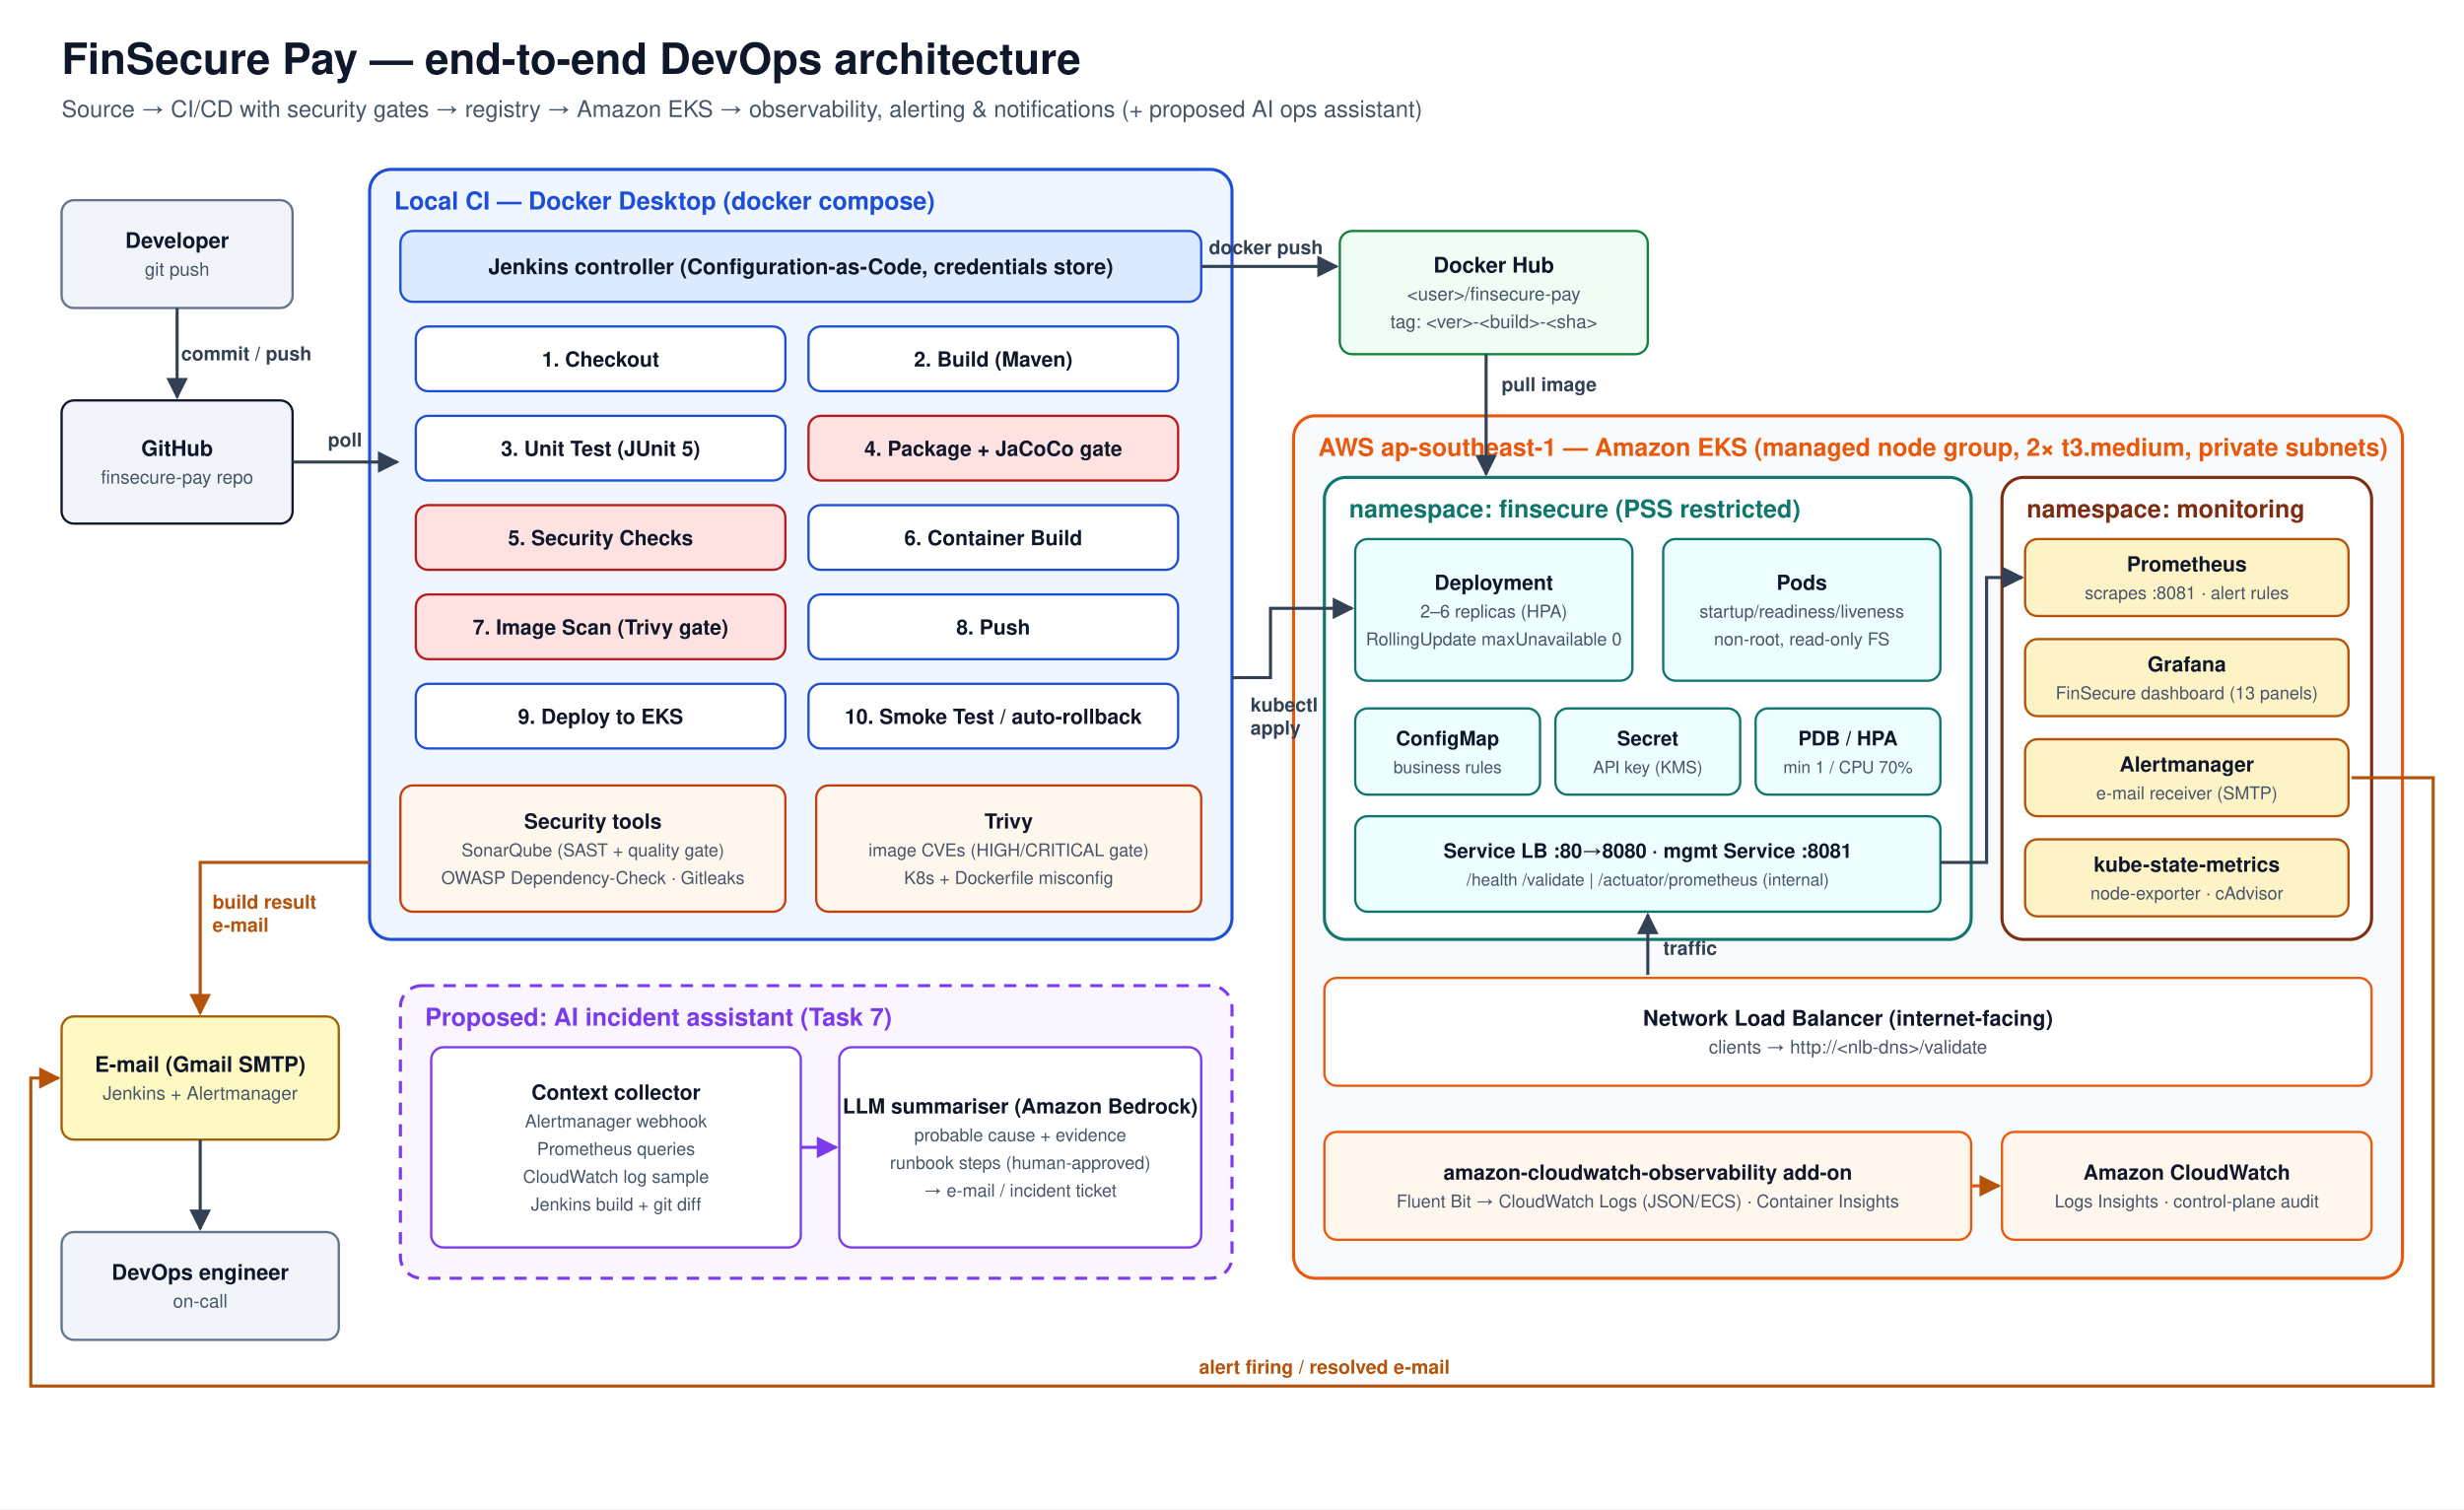
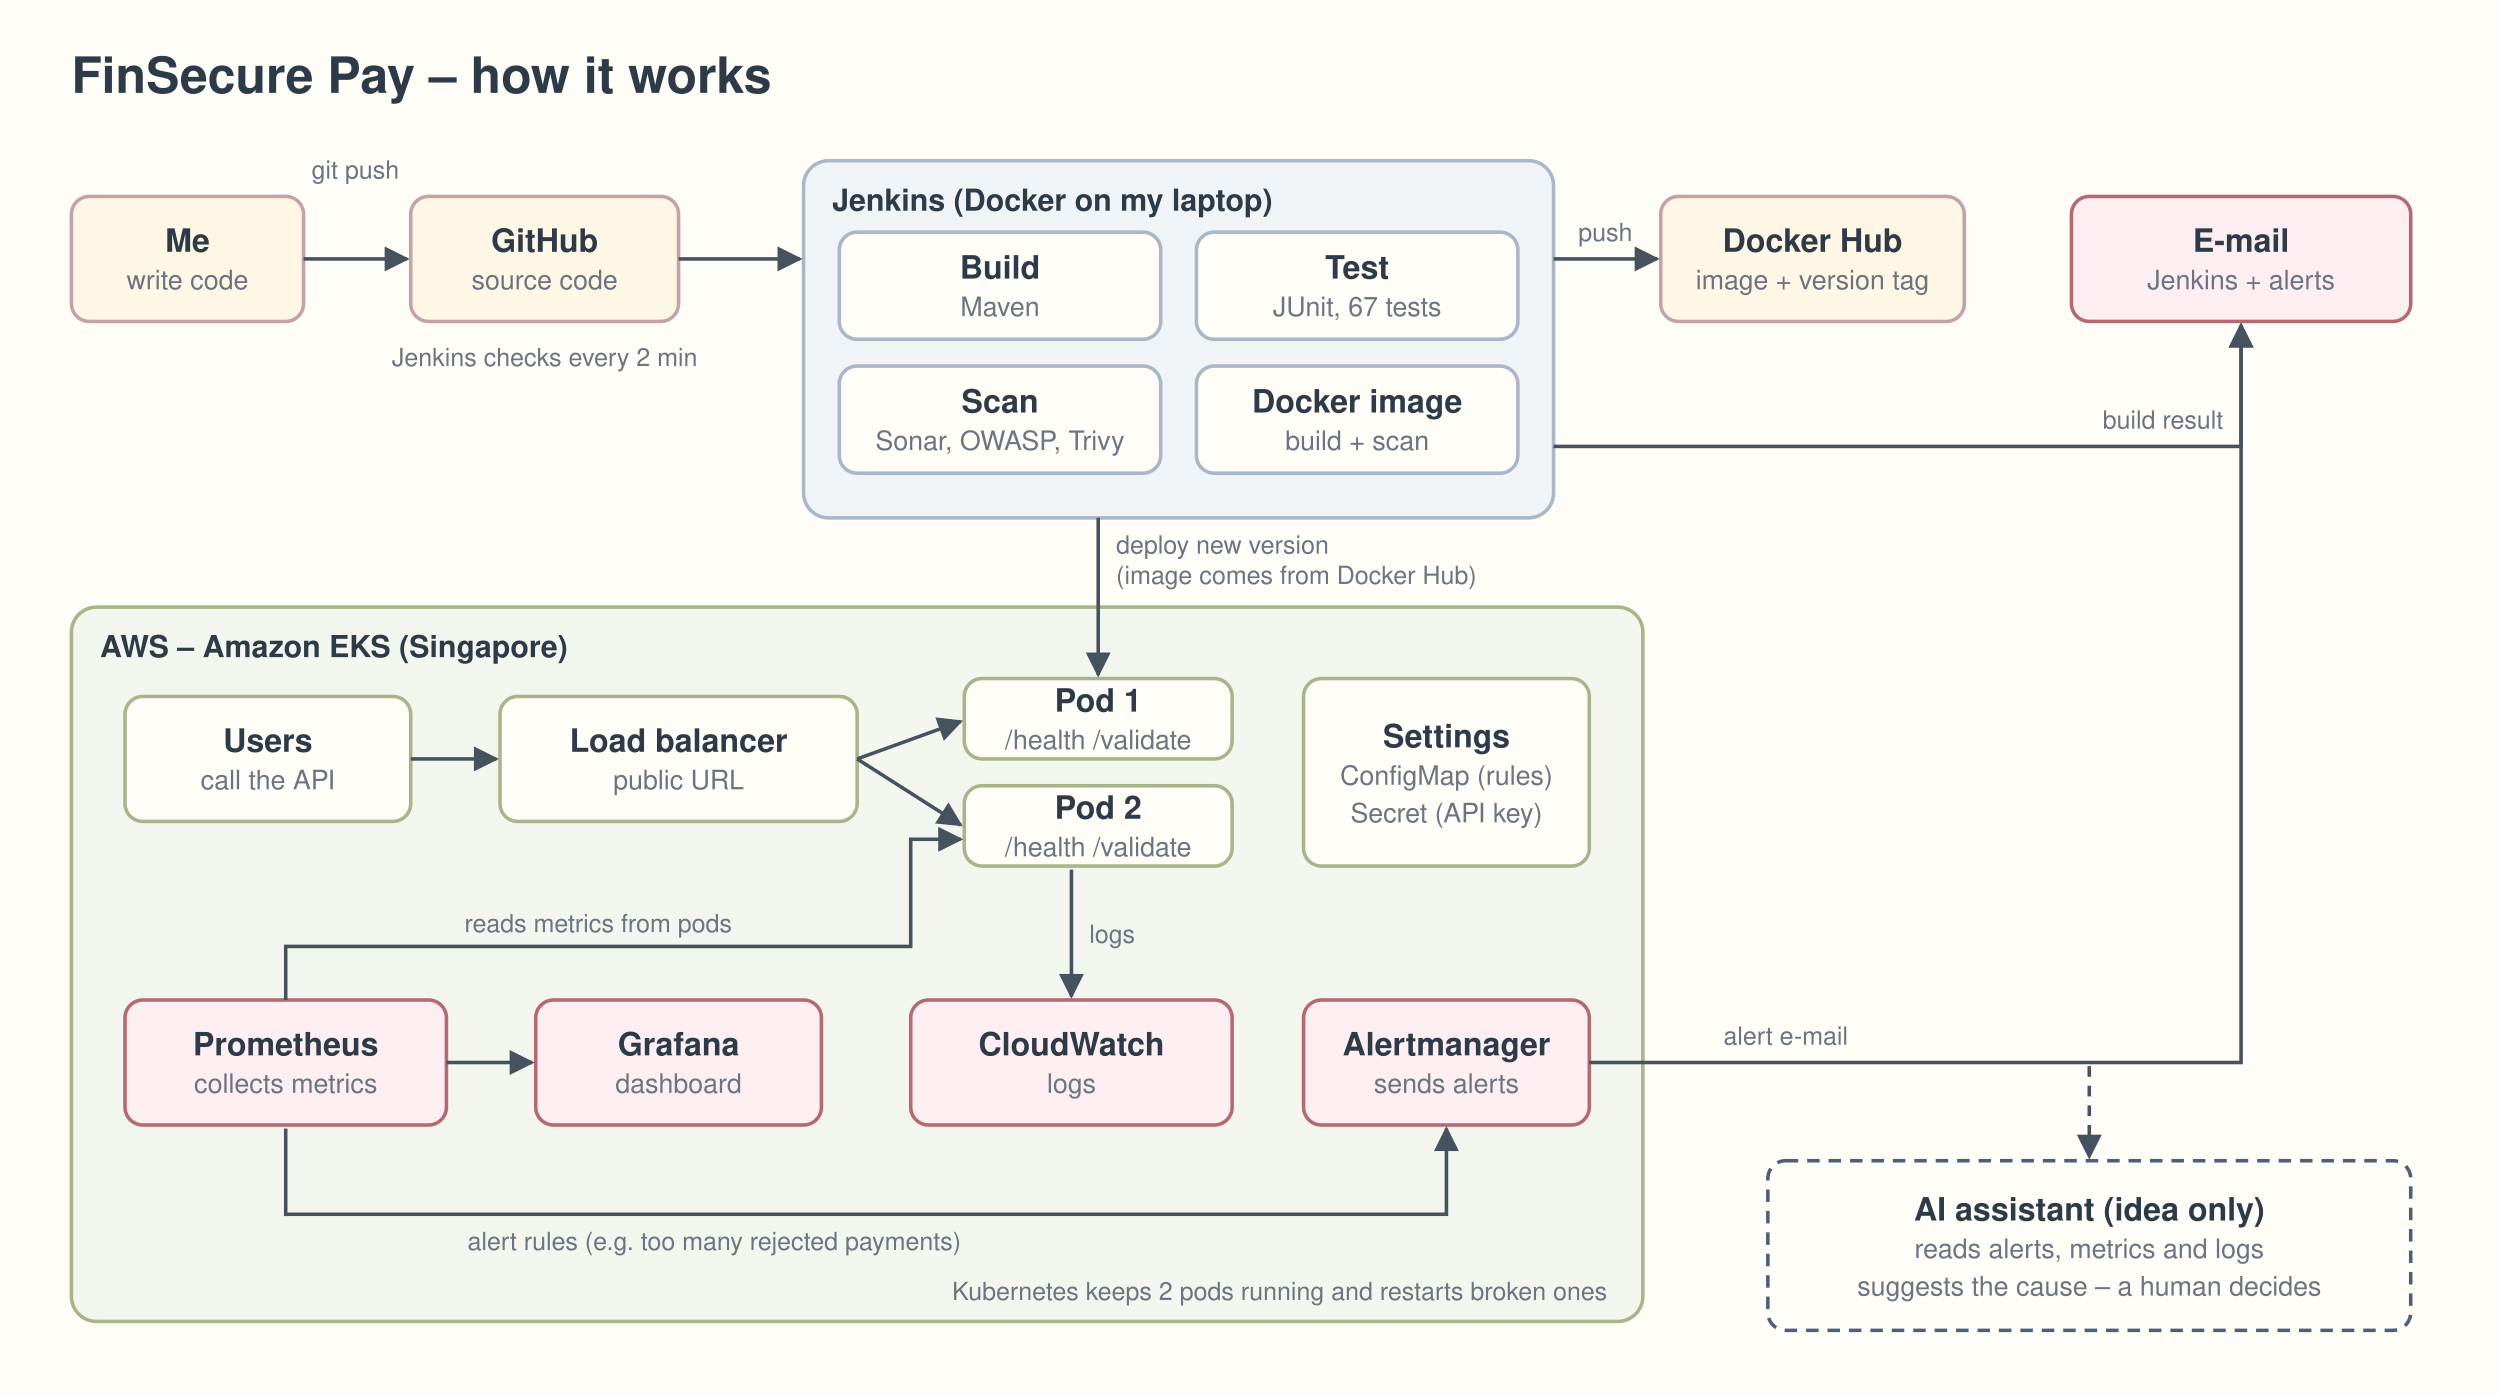
- <svg xmlns="http://www.w3.org/2000/svg" width="1600" height="980" viewBox="0 0 1600 980" font-family="Helvetica, Arial, sans-serif">
+ <svg xmlns="http://www.w3.org/2000/svg" width="1400" height="780" viewBox="0 0 1400 780" font-family="DM Sans, Helvetica, Arial, sans-serif">
  <defs>
    <marker id="ar" viewBox="0 0 10 10" refX="9" refY="5" markerWidth="7" markerHeight="7" orient="auto-start-reverse">
-       <path d="M0,0 L10,5 L0,10 z" fill="#334155" />
-     </marker>
-     <marker id="arA" viewBox="0 0 10 10" refX="9" refY="5" markerWidth="7" markerHeight="7" orient="auto-start-reverse">
-       <path d="M0,0 L10,5 L0,10 z" fill="#b45309" />
-     </marker>
-     <marker id="arP" viewBox="0 0 10 10" refX="9" refY="5" markerWidth="7" markerHeight="7" orient="auto-start-reverse">
-       <path d="M0,0 L10,5 L0,10 z" fill="#7c3aed" />
+       <path d="M0,0 L10,5 L0,10 z" fill="#46535F" />
    </marker>
  </defs>
-   <rect width="1600" height="980" fill="#ffffff" />
-   <text x="40" y="48" font-size="28" font-weight="700" fill="#0f172a">FinSecure Pay — end-to-end DevOps architecture</text>
-   <text x="40" y="76" font-size="15" fill="#475569">Source → CI/CD with security gates → registry → Amazon EKS → observability, alerting &amp; notifications (+ proposed AI ops assistant)</text>
-   <rect x="40" y="130" width="150" height="70" rx="8" fill="#f1f5f9" stroke="#64748b" stroke-width="1.5" />
-   <text x="115.0" y="161.0" font-size="14" font-weight="700" fill="#0f172a" text-anchor="middle">Developer</text>
-   <text x="115.0" y="179.0" font-size="12" font-weight="400" fill="#475569" text-anchor="middle">git push</text>
-   <rect x="40" y="260" width="150" height="80" rx="8" fill="#f1f5f9" stroke="#0f172a" stroke-width="1.5" />
-   <text x="115.0" y="296.0" font-size="14" font-weight="700" fill="#0f172a" text-anchor="middle">GitHub</text>
-   <text x="115.0" y="314.0" font-size="12" font-weight="400" fill="#475569" text-anchor="middle">finsecure-pay repo</text>
-   <polyline points="115,200 115,258" fill="none" stroke="#334155" stroke-width="2" marker-end="url(#ar)" />
-   <text x="160" y="234" font-size="12.5" fill="#334155" text-anchor="middle" font-weight="600">commit / push</text>
-   <rect x="240" y="110" width="560" height="500" rx="14" fill="#eff6ff" stroke="#1d4ed8" stroke-width="2" />
-   <text x="256" y="136" font-size="16" font-weight="700" fill="#1d4ed8">Local CI — Docker Desktop (docker compose)</text>
-   <rect x="260" y="150" width="520" height="46" rx="8" fill="#dbeafe" stroke="#1d4ed8" stroke-width="1.5" />
-   <text x="520.0" y="178.0" font-size="14" font-weight="700" fill="#0f172a" text-anchor="middle">Jenkins controller (Configuration-as-Code, credentials store)</text>
-   <rect x="270" y="212" width="240" height="42" rx="8" fill="#ffffff" stroke="#1d4ed8" stroke-width="1.5" />
-   <text x="390.0" y="238.0" font-size="13.5" font-weight="700" fill="#0f172a" text-anchor="middle">1. Checkout</text>
-   <rect x="525" y="212" width="240" height="42" rx="8" fill="#ffffff" stroke="#1d4ed8" stroke-width="1.5" />
-   <text x="645.0" y="238.0" font-size="13.5" font-weight="700" fill="#0f172a" text-anchor="middle">2. Build (Maven)</text>
-   <rect x="270" y="270" width="240" height="42" rx="8" fill="#ffffff" stroke="#1d4ed8" stroke-width="1.5" />
-   <text x="390.0" y="296.0" font-size="13.5" font-weight="700" fill="#0f172a" text-anchor="middle">3. Unit Test (JUnit 5)</text>
-   <rect x="525" y="270" width="240" height="42" rx="8" fill="#fee2e2" stroke="#b91c1c" stroke-width="1.5" />
-   <text x="645.0" y="296.0" font-size="13.5" font-weight="700" fill="#0f172a" text-anchor="middle">4. Package + JaCoCo gate</text>
-   <rect x="270" y="328" width="240" height="42" rx="8" fill="#fee2e2" stroke="#b91c1c" stroke-width="1.5" />
-   <text x="390.0" y="354.0" font-size="13.5" font-weight="700" fill="#0f172a" text-anchor="middle">5. Security Checks</text>
-   <rect x="525" y="328" width="240" height="42" rx="8" fill="#ffffff" stroke="#1d4ed8" stroke-width="1.5" />
-   <text x="645.0" y="354.0" font-size="13.5" font-weight="700" fill="#0f172a" text-anchor="middle">6. Container Build</text>
-   <rect x="270" y="386" width="240" height="42" rx="8" fill="#fee2e2" stroke="#b91c1c" stroke-width="1.5" />
-   <text x="390.0" y="412.0" font-size="13.5" font-weight="700" fill="#0f172a" text-anchor="middle">7. Image Scan (Trivy gate)</text>
-   <rect x="525" y="386" width="240" height="42" rx="8" fill="#ffffff" stroke="#1d4ed8" stroke-width="1.5" />
-   <text x="645.0" y="412.0" font-size="13.5" font-weight="700" fill="#0f172a" text-anchor="middle">8. Push</text>
-   <rect x="270" y="444" width="240" height="42" rx="8" fill="#ffffff" stroke="#1d4ed8" stroke-width="1.5" />
-   <text x="390.0" y="470.0" font-size="13.5" font-weight="700" fill="#0f172a" text-anchor="middle">9. Deploy to EKS</text>
-   <rect x="525" y="444" width="240" height="42" rx="8" fill="#ffffff" stroke="#1d4ed8" stroke-width="1.5" />
-   <text x="645.0" y="470.0" font-size="13.5" font-weight="700" fill="#0f172a" text-anchor="middle">10. Smoke Test / auto-rollback</text>
-   <rect x="260" y="510" width="250" height="82" rx="8" fill="#fff7ed" stroke="#c2410c" stroke-width="1.5" />
-   <text x="385.0" y="538.0" font-size="13.5" font-weight="700" fill="#0f172a" text-anchor="middle">Security tools</text>
-   <text x="385.0" y="556.0" font-size="11.5" font-weight="400" fill="#475569" text-anchor="middle">SonarQube (SAST + quality gate)</text>
-   <text x="385.0" y="574.0" font-size="11.5" font-weight="400" fill="#475569" text-anchor="middle">OWASP Dependency-Check · Gitleaks</text>
-   <rect x="530" y="510" width="250" height="82" rx="8" fill="#fff7ed" stroke="#c2410c" stroke-width="1.5" />
-   <text x="655.0" y="538.0" font-size="13.5" font-weight="700" fill="#0f172a" text-anchor="middle">Trivy</text>
-   <text x="655.0" y="556.0" font-size="11.5" font-weight="400" fill="#475569" text-anchor="middle">image CVEs (HIGH/CRITICAL gate)</text>
-   <text x="655.0" y="574.0" font-size="11.5" font-weight="400" fill="#475569" text-anchor="middle">K8s + Dockerfile misconfig</text>
-   <polyline points="190,300 258,300" fill="none" stroke="#334155" stroke-width="2" marker-end="url(#ar)" />
-   <text x="224" y="290" font-size="12.5" fill="#334155" text-anchor="middle" font-weight="600">poll</text>
-   <rect x="870" y="150" width="200" height="80" rx="8" fill="#f0fdf4" stroke="#15803d" stroke-width="1.5" />
-   <text x="970.0" y="177.0" font-size="14" font-weight="700" fill="#0f172a" text-anchor="middle">Docker Hub</text>
-   <text x="970.0" y="195.0" font-size="12" font-weight="400" fill="#475569" text-anchor="middle">&lt;user&gt;/finsecure-pay</text>
-   <text x="970.0" y="213.0" font-size="12" font-weight="400" fill="#475569" text-anchor="middle">tag: &lt;ver&gt;-&lt;build&gt;-&lt;sha&gt;</text>
-   <polyline points="780,173 868,173" fill="none" stroke="#334155" stroke-width="2" marker-end="url(#ar)" />
-   <text x="822" y="165" font-size="12.5" fill="#334155" text-anchor="middle" font-weight="600">docker push</text>
-   <rect x="840" y="270" width="720" height="560" rx="14" fill="#f8fafc" stroke="#ea580c" stroke-width="2" />
-   <text x="856" y="296" font-size="16" font-weight="700" fill="#ea580c">AWS ap-southeast-1 — Amazon EKS (managed node group, 2× t3.medium, private subnets)</text>
-   <rect x="860" y="310" width="420" height="300" rx="14" fill="#ffffff" stroke="#0f766e" stroke-width="2" />
-   <text x="876" y="336" font-size="16" font-weight="700" fill="#0f766e">namespace: finsecure  (PSS restricted)</text>
-   <rect x="880" y="350" width="180" height="92" rx="8" fill="#ecfeff" stroke="#0f766e" stroke-width="1.5" />
-   <text x="970.0" y="383.0" font-size="13.5" font-weight="700" fill="#0f172a" text-anchor="middle">Deployment</text>
-   <text x="970.0" y="401.0" font-size="11.5" font-weight="400" fill="#475569" text-anchor="middle">2–6 replicas (HPA)</text>
-   <text x="970.0" y="419.0" font-size="11.5" font-weight="400" fill="#475569" text-anchor="middle">RollingUpdate maxUnavailable 0</text>
-   <rect x="1080" y="350" width="180" height="92" rx="8" fill="#ecfeff" stroke="#0f766e" stroke-width="1.5" />
-   <text x="1170.0" y="383.0" font-size="13.5" font-weight="700" fill="#0f172a" text-anchor="middle">Pods</text>
-   <text x="1170.0" y="401.0" font-size="11.5" font-weight="400" fill="#475569" text-anchor="middle">startup/readiness/liveness</text>
-   <text x="1170.0" y="419.0" font-size="11.5" font-weight="400" fill="#475569" text-anchor="middle">non-root, read-only FS</text>
-   <rect x="880" y="460" width="120" height="56" rx="8" fill="#ecfeff" stroke="#0f766e" stroke-width="1.5" />
-   <text x="940.0" y="484.0" font-size="13" font-weight="700" fill="#0f172a" text-anchor="middle">ConfigMap</text>
-   <text x="940.0" y="502.0" font-size="11" font-weight="400" fill="#475569" text-anchor="middle">business rules</text>
-   <rect x="1010" y="460" width="120" height="56" rx="8" fill="#ecfeff" stroke="#0f766e" stroke-width="1.5" />
-   <text x="1070.0" y="484.0" font-size="13" font-weight="700" fill="#0f172a" text-anchor="middle">Secret</text>
-   <text x="1070.0" y="502.0" font-size="11" font-weight="400" fill="#475569" text-anchor="middle">API key (KMS)</text>
-   <rect x="1140" y="460" width="120" height="56" rx="8" fill="#ecfeff" stroke="#0f766e" stroke-width="1.5" />
-   <text x="1200.0" y="484.0" font-size="13" font-weight="700" fill="#0f172a" text-anchor="middle">PDB / HPA</text>
-   <text x="1200.0" y="502.0" font-size="11" font-weight="400" fill="#475569" text-anchor="middle">min 1 / CPU 70%</text>
-   <rect x="880" y="530" width="380" height="62" rx="8" fill="#ecfeff" stroke="#0f766e" stroke-width="1.5" />
-   <text x="1070.0" y="557.0" font-size="13" font-weight="700" fill="#0f172a" text-anchor="middle">Service LB :80→8080  ·  mgmt Service :8081</text>
-   <text x="1070.0" y="575.0" font-size="11" font-weight="400" fill="#475569" text-anchor="middle">/health  /validate  |  /actuator/prometheus (internal)</text>
-   <rect x="1300" y="310" width="240" height="300" rx="14" fill="#ffffff" stroke="#7c2d12" stroke-width="2" />
-   <text x="1316" y="336" font-size="16" font-weight="700" fill="#7c2d12">namespace: monitoring</text>
-   <rect x="1315" y="350" width="210" height="50" rx="8" fill="#fef3c7" stroke="#b45309" stroke-width="1.5" />
-   <text x="1420.0" y="371.0" font-size="13.5" font-weight="700" fill="#0f172a" text-anchor="middle">Prometheus</text>
-   <text x="1420.0" y="389.0" font-size="11.5" font-weight="400" fill="#475569" text-anchor="middle">scrapes :8081 · alert rules</text>
-   <rect x="1315" y="415" width="210" height="50" rx="8" fill="#fef3c7" stroke="#b45309" stroke-width="1.5" />
-   <text x="1420.0" y="436.0" font-size="13.5" font-weight="700" fill="#0f172a" text-anchor="middle">Grafana</text>
-   <text x="1420.0" y="454.0" font-size="11.5" font-weight="400" fill="#475569" text-anchor="middle">FinSecure dashboard (13 panels)</text>
-   <rect x="1315" y="480" width="210" height="50" rx="8" fill="#fef3c7" stroke="#b45309" stroke-width="1.5" />
-   <text x="1420.0" y="501.0" font-size="13.5" font-weight="700" fill="#0f172a" text-anchor="middle">Alertmanager</text>
-   <text x="1420.0" y="519.0" font-size="11.5" font-weight="400" fill="#475569" text-anchor="middle">e-mail receiver (SMTP)</text>
-   <rect x="1315" y="545" width="210" height="50" rx="8" fill="#fef3c7" stroke="#b45309" stroke-width="1.5" />
-   <text x="1420.0" y="566.0" font-size="13.5" font-weight="700" fill="#0f172a" text-anchor="middle">kube-state-metrics</text>
-   <text x="1420.0" y="584.0" font-size="11.5" font-weight="400" fill="#475569" text-anchor="middle">node-exporter · cAdvisor</text>
-   <rect x="860" y="735" width="420" height="70" rx="8" fill="#fff7ed" stroke="#ea580c" stroke-width="1.5" />
-   <text x="1070.0" y="766.0" font-size="13.5" font-weight="700" fill="#0f172a" text-anchor="middle">amazon-cloudwatch-observability add-on</text>
-   <text x="1070.0" y="784.0" font-size="11.5" font-weight="400" fill="#475569" text-anchor="middle">Fluent Bit → CloudWatch Logs (JSON/ECS) · Container Insights</text>
-   <rect x="1300" y="735" width="240" height="70" rx="8" fill="#fff7ed" stroke="#ea580c" stroke-width="1.5" />
-   <text x="1420.0" y="766.0" font-size="13.5" font-weight="700" fill="#0f172a" text-anchor="middle">Amazon CloudWatch</text>
-   <text x="1420.0" y="784.0" font-size="11.5" font-weight="400" fill="#475569" text-anchor="middle">Logs Insights · control-plane audit</text>
-   <rect x="860" y="635" width="680" height="70" rx="8" fill="#ffffff" stroke="#ea580c" stroke-width="1.5" />
-   <text x="1200.0" y="666.0" font-size="14" font-weight="700" fill="#0f172a" text-anchor="middle">Network Load Balancer (internet-facing)</text>
-   <text x="1200.0" y="684.0" font-size="12" font-weight="400" fill="#475569" text-anchor="middle">clients → http://&lt;nlb-dns&gt;/validate</text>
-   <polyline points="965,230 965,308" fill="none" stroke="#334155" stroke-width="2" marker-end="url(#ar)" />
-   <text x="975" y="254" font-size="12.5" fill="#334155" font-weight="600">pull image</text>
-   <polyline points="800,440 825,440 825,395 878,395" fill="none" stroke="#334155" stroke-width="2" marker-end="url(#ar)" />
-   <text x="812" y="462" font-size="12.5" fill="#334155" font-weight="600">kubectl</text>
-   <text x="812" y="477" font-size="12.5" fill="#334155" font-weight="600">apply</text>
-   <polyline points="1260,560 1290,560 1290,375 1313,375" fill="none" stroke="#334155" stroke-width="2" marker-end="url(#ar)" />
-   <polyline points="1280,770 1298,770" fill="none" stroke="#ea580c" stroke-width="2" marker-end="url(#arA)" />
-   <polyline points="1070,633 1070,594" fill="none" stroke="#334155" stroke-width="2" marker-end="url(#ar)" />
-   <text x="1080" y="620" font-size="12.5" fill="#334155" font-weight="600">traffic</text>
-   <rect x="40" y="660" width="180" height="80" rx="8" fill="#fef9c3" stroke="#a16207" stroke-width="1.5" />
-   <text x="130.0" y="696.0" font-size="14" font-weight="700" fill="#0f172a" text-anchor="middle">E-mail (Gmail SMTP)</text>
-   <text x="130.0" y="714.0" font-size="12" font-weight="400" fill="#475569" text-anchor="middle">Jenkins + Alertmanager</text>
-   <rect x="40" y="800" width="180" height="70" rx="8" fill="#f1f5f9" stroke="#64748b" stroke-width="1.5" />
-   <text x="130.0" y="831.0" font-size="14" font-weight="700" fill="#0f172a" text-anchor="middle">DevOps engineer</text>
-   <text x="130.0" y="849.0" font-size="12" font-weight="400" fill="#475569" text-anchor="middle">on-call</text>
-   <polyline points="130,740 130,798" fill="none" stroke="#334155" stroke-width="2" marker-end="url(#ar)" />
-   <polyline points="240,560 130,560 130,658" fill="none" stroke="#b45309" stroke-width="2" marker-end="url(#arA)" />
-   <text x="138" y="590" font-size="12.5" fill="#b45309" font-weight="600">build result</text>
-   <text x="138" y="605" font-size="12.5" fill="#b45309" font-weight="600">e-mail</text>
-   <polyline points="1527,505 1580,505 1580,900 20,900 20,700 38,700" fill="none" stroke="#b45309" stroke-width="2" marker-end="url(#arA)" />
-   <text x="860" y="892" font-size="12.5" fill="#b45309" font-weight="600" text-anchor="middle">alert firing / resolved e-mail</text>
-   <rect x="260" y="640" width="540" height="190" rx="14" fill="#faf5ff" stroke="#7c3aed" stroke-width="2" stroke-dasharray="8 6" />
-   <text x="276" y="666" font-size="16" font-weight="700" fill="#7c3aed">Proposed: AI incident assistant (Task 7)</text>
-   <rect x="280" y="680" width="240" height="130" rx="8" fill="#ffffff" stroke="#7c3aed" stroke-width="1.5" />
-   <text x="400.0" y="714.0" font-size="13.5" font-weight="700" fill="#0f172a" text-anchor="middle">Context collector</text>
-   <text x="400.0" y="732.0" font-size="11.5" font-weight="400" fill="#475569" text-anchor="middle">Alertmanager webhook</text>
-   <text x="400.0" y="750.0" font-size="11.5" font-weight="400" fill="#475569" text-anchor="middle">Prometheus queries</text>
-   <text x="400.0" y="768.0" font-size="11.5" font-weight="400" fill="#475569" text-anchor="middle">CloudWatch log sample</text>
-   <text x="400.0" y="786.0" font-size="11.5" font-weight="400" fill="#475569" text-anchor="middle">Jenkins build + git diff</text>
-   <rect x="545" y="680" width="235" height="130" rx="8" fill="#ffffff" stroke="#7c3aed" stroke-width="1.5" />
-   <text x="662.5" y="723.0" font-size="13.5" font-weight="700" fill="#0f172a" text-anchor="middle">LLM summariser (Amazon Bedrock)</text>
-   <text x="662.5" y="741.0" font-size="11.5" font-weight="400" fill="#475569" text-anchor="middle">probable cause + evidence</text>
-   <text x="662.5" y="759.0" font-size="11.5" font-weight="400" fill="#475569" text-anchor="middle">runbook steps (human-approved)</text>
-   <text x="662.5" y="777.0" font-size="11.5" font-weight="400" fill="#475569" text-anchor="middle">→ e-mail / incident ticket</text>
-   <polyline points="520,745 543,745" fill="none" stroke="#7c3aed" stroke-width="2" marker-end="url(#arP)" />
+   <rect width="1400" height="780" fill="#FFFDF8" />
+   <text x="40" y="52" font-size="28" font-weight="700" fill="#2D3A47">FinSecure Pay – how it works</text>
+   <rect x="40" y="110" width="130" height="70" rx="10" fill="#FFF7E6" stroke="#C4A3A8" stroke-width="2" />
+   <text x="105.0" y="141.0" font-size="18" font-weight="700" fill="#2D3A47" text-anchor="middle">Me</text>
+   <text x="105.0" y="162.0" font-size="15" font-weight="400" fill="#6B7480" text-anchor="middle">write code</text>
+   <rect x="230" y="110" width="150" height="70" rx="10" fill="#FFF7E6" stroke="#C4A3A8" stroke-width="2" />
+   <text x="305.0" y="141.0" font-size="18" font-weight="700" fill="#2D3A47" text-anchor="middle">GitHub</text>
+   <text x="305.0" y="162.0" font-size="15" font-weight="400" fill="#6B7480" text-anchor="middle">source code</text>
+   <polyline points="170,145 228,145" fill="none" stroke="#46535F" stroke-width="2" marker-end="url(#ar)" />
+   <text x="199" y="100" font-size="14" fill="#6B7480" text-anchor="middle">git push</text>
+   <rect x="450" y="90" width="420" height="200" rx="14" fill="#F1F4F7" stroke="#A9B7C6" stroke-width="2" />
+   <text x="466" y="118" font-size="17" font-weight="700" fill="#2D3A47">Jenkins (Docker on my laptop)</text>
+   <rect x="470" y="130" width="180" height="60" rx="10" fill="#FFFDF8" stroke="#A9B7C6" stroke-width="2" />
+   <text x="560.0" y="156.0" font-size="18" font-weight="700" fill="#2D3A47" text-anchor="middle">Build</text>
+   <text x="560.0" y="177.0" font-size="15" font-weight="400" fill="#6B7480" text-anchor="middle">Maven</text>
+   <rect x="670" y="130" width="180" height="60" rx="10" fill="#FFFDF8" stroke="#A9B7C6" stroke-width="2" />
+   <text x="760.0" y="156.0" font-size="18" font-weight="700" fill="#2D3A47" text-anchor="middle">Test</text>
+   <text x="760.0" y="177.0" font-size="15" font-weight="400" fill="#6B7480" text-anchor="middle">JUnit, 67 tests</text>
+   <rect x="470" y="205" width="180" height="60" rx="10" fill="#FFFDF8" stroke="#A9B7C6" stroke-width="2" />
+   <text x="560.0" y="231.0" font-size="18" font-weight="700" fill="#2D3A47" text-anchor="middle">Scan</text>
+   <text x="560.0" y="252.0" font-size="15" font-weight="400" fill="#6B7480" text-anchor="middle">Sonar, OWASP, Trivy</text>
+   <rect x="670" y="205" width="180" height="60" rx="10" fill="#FFFDF8" stroke="#A9B7C6" stroke-width="2" />
+   <text x="760.0" y="231.0" font-size="18" font-weight="700" fill="#2D3A47" text-anchor="middle">Docker image</text>
+   <text x="760.0" y="252.0" font-size="15" font-weight="400" fill="#6B7480" text-anchor="middle">build + scan</text>
+   <polyline points="380,145 448,145" fill="none" stroke="#46535F" stroke-width="2" marker-end="url(#ar)" />
+   <text x="305" y="205" font-size="14" fill="#6B7480" text-anchor="middle">Jenkins checks every 2 min</text>
+   <rect x="930" y="110" width="170" height="70" rx="10" fill="#FFF7E6" stroke="#C4A3A8" stroke-width="2" />
+   <text x="1015.0" y="141.0" font-size="18" font-weight="700" fill="#2D3A47" text-anchor="middle">Docker Hub</text>
+   <text x="1015.0" y="162.0" font-size="15" font-weight="400" fill="#6B7480" text-anchor="middle">image + version tag</text>
+   <polyline points="870,145 928,145" fill="none" stroke="#46535F" stroke-width="2" marker-end="url(#ar)" />
+   <text x="899" y="135" font-size="14" fill="#6B7480" text-anchor="middle">push</text>
+   <rect x="1160" y="110" width="190" height="70" rx="10" fill="#FCEEF1" stroke="#B46A72" stroke-width="2" />
+   <text x="1255.0" y="141.0" font-size="18" font-weight="700" fill="#2D3A47" text-anchor="middle">E-mail</text>
+   <text x="1255.0" y="162.0" font-size="15" font-weight="400" fill="#6B7480" text-anchor="middle">Jenkins + alerts</text>
+   <polyline points="870,250 1255,250 1255,182" fill="none" stroke="#46535F" stroke-width="2" marker-end="url(#ar)" />
+   <text x="1245" y="240" font-size="14" fill="#6B7480" text-anchor="end">build result</text>
+   <rect x="40" y="340" width="880" height="400" rx="14" fill="#F3F6EE" stroke="#A8B58A" stroke-width="2" />
+   <text x="56" y="368" font-size="17" font-weight="700" fill="#2D3A47">AWS – Amazon EKS (Singapore)</text>
+   <text x="900" y="728" font-size="14" fill="#6B7480" text-anchor="end">Kubernetes keeps 2 pods running and restarts broken ones</text>
+   <rect x="70" y="390" width="160" height="70" rx="10" fill="#FFFDF8" stroke="#A8B58A" stroke-width="2" />
+   <text x="150.0" y="421.0" font-size="18" font-weight="700" fill="#2D3A47" text-anchor="middle">Users</text>
+   <text x="150.0" y="442.0" font-size="15" font-weight="400" fill="#6B7480" text-anchor="middle">call the API</text>
+   <rect x="280" y="390" width="200" height="70" rx="10" fill="#FFFDF8" stroke="#A8B58A" stroke-width="2" />
+   <text x="380.0" y="421.0" font-size="18" font-weight="700" fill="#2D3A47" text-anchor="middle">Load balancer</text>
+   <text x="380.0" y="442.0" font-size="15" font-weight="400" fill="#6B7480" text-anchor="middle">public URL</text>
+   <polyline points="230,425 278,425" fill="none" stroke="#46535F" stroke-width="2" marker-end="url(#ar)" />
+   <rect x="540" y="380" width="150" height="45" rx="10" fill="#FFFDF8" stroke="#A8B58A" stroke-width="2" />
+   <text x="615.0" y="398.5" font-size="18" font-weight="700" fill="#2D3A47" text-anchor="middle">Pod 1</text>
+   <text x="615.0" y="419.5" font-size="15" font-weight="400" fill="#6B7480" text-anchor="middle">/health  /validate</text>
+   <rect x="540" y="440" width="150" height="45" rx="10" fill="#FFFDF8" stroke="#A8B58A" stroke-width="2" />
+   <text x="615.0" y="458.5" font-size="18" font-weight="700" fill="#2D3A47" text-anchor="middle">Pod 2</text>
+   <text x="615.0" y="479.5" font-size="15" font-weight="400" fill="#6B7480" text-anchor="middle">/health  /validate</text>
+   <polyline points="480,425 538,404" fill="none" stroke="#46535F" stroke-width="2" marker-end="url(#ar)" />
+   <polyline points="480,425 538,462" fill="none" stroke="#46535F" stroke-width="2" marker-end="url(#ar)" />
+   <rect x="730" y="380" width="160" height="105" rx="10" fill="#FFFDF8" stroke="#A8B58A" stroke-width="2" />
+   <text x="810.0" y="418.5" font-size="18" font-weight="700" fill="#2D3A47" text-anchor="middle">Settings</text>
+   <text x="810.0" y="439.5" font-size="15" font-weight="400" fill="#6B7480" text-anchor="middle">ConfigMap (rules)</text>
+   <text x="810.0" y="460.5" font-size="15" font-weight="400" fill="#6B7480" text-anchor="middle">Secret (API key)</text>
+   <polyline points="615,290 615,378" fill="none" stroke="#46535F" stroke-width="2" marker-end="url(#ar)" />
+   <text x="625" y="310" font-size="14" fill="#6B7480">deploy new version</text>
+   <text x="625" y="327" font-size="14" fill="#6B7480">(image comes from Docker Hub)</text>
+   <rect x="70" y="560" width="180" height="70" rx="10" fill="#FCEEF1" stroke="#B46A72" stroke-width="2" />
+   <text x="160.0" y="591.0" font-size="18" font-weight="700" fill="#2D3A47" text-anchor="middle">Prometheus</text>
+   <text x="160.0" y="612.0" font-size="15" font-weight="400" fill="#6B7480" text-anchor="middle">collects metrics</text>
+   <rect x="300" y="560" width="160" height="70" rx="10" fill="#FCEEF1" stroke="#B46A72" stroke-width="2" />
+   <text x="380.0" y="591.0" font-size="18" font-weight="700" fill="#2D3A47" text-anchor="middle">Grafana</text>
+   <text x="380.0" y="612.0" font-size="15" font-weight="400" fill="#6B7480" text-anchor="middle">dashboard</text>
+   <rect x="510" y="560" width="180" height="70" rx="10" fill="#FCEEF1" stroke="#B46A72" stroke-width="2" />
+   <text x="600.0" y="591.0" font-size="18" font-weight="700" fill="#2D3A47" text-anchor="middle">CloudWatch</text>
+   <text x="600.0" y="612.0" font-size="15" font-weight="400" fill="#6B7480" text-anchor="middle">logs</text>
+   <rect x="730" y="560" width="160" height="70" rx="10" fill="#FCEEF1" stroke="#B46A72" stroke-width="2" />
+   <text x="810.0" y="591.0" font-size="18" font-weight="700" fill="#2D3A47" text-anchor="middle">Alertmanager</text>
+   <text x="810.0" y="612.0" font-size="15" font-weight="400" fill="#6B7480" text-anchor="middle">sends alerts</text>
+   <polyline points="250,595 298,595" fill="none" stroke="#46535F" stroke-width="2" marker-end="url(#ar)" />
+   <polyline points="160,560 160,530 510,530 510,470 538,470" fill="none" stroke="#46535F" stroke-width="2" marker-end="url(#ar)" />
+   <text x="335" y="522" font-size="14" fill="#6B7480" text-anchor="middle">reads metrics from pods</text>
+   <polyline points="600,487 600,558" fill="none" stroke="#46535F" stroke-width="2" marker-end="url(#ar)" />
+   <text x="610" y="528" font-size="14" fill="#6B7480">logs</text>
+   <polyline points="160,632 160,680 810,680 810,632" fill="none" stroke="#46535F" stroke-width="2" marker-end="url(#ar)" />
+   <text x="400" y="700" font-size="14" fill="#6B7480" text-anchor="middle">alert rules (e.g. too many rejected payments)</text>
+   <polyline points="890,595 1255,595 1255,182" fill="none" stroke="#46535F" stroke-width="2" marker-end="url(#ar)" />
+   <text x="1000" y="585" font-size="14" fill="#6B7480" text-anchor="middle">alert e-mail</text>
+   <rect x="990" y="650" width="360" height="95" rx="10" fill="#FFFDF8" stroke="#4A6178" stroke-width="2" stroke-dasharray="7 5" />
+   <text x="1170.0" y="683.5" font-size="18" font-weight="700" fill="#2D3A47" text-anchor="middle">AI assistant (idea only)</text>
+   <text x="1170.0" y="704.5" font-size="15" font-weight="400" fill="#6B7480" text-anchor="middle">reads alerts, metrics and logs</text>
+   <text x="1170.0" y="725.5" font-size="15" font-weight="400" fill="#6B7480" text-anchor="middle">suggests the cause – a human decides</text>
+   <polyline points="1170,597 1170,648" fill="none" stroke="#46535F" stroke-width="2" stroke-dasharray="6 5" marker-end="url(#ar)" />
</svg>
